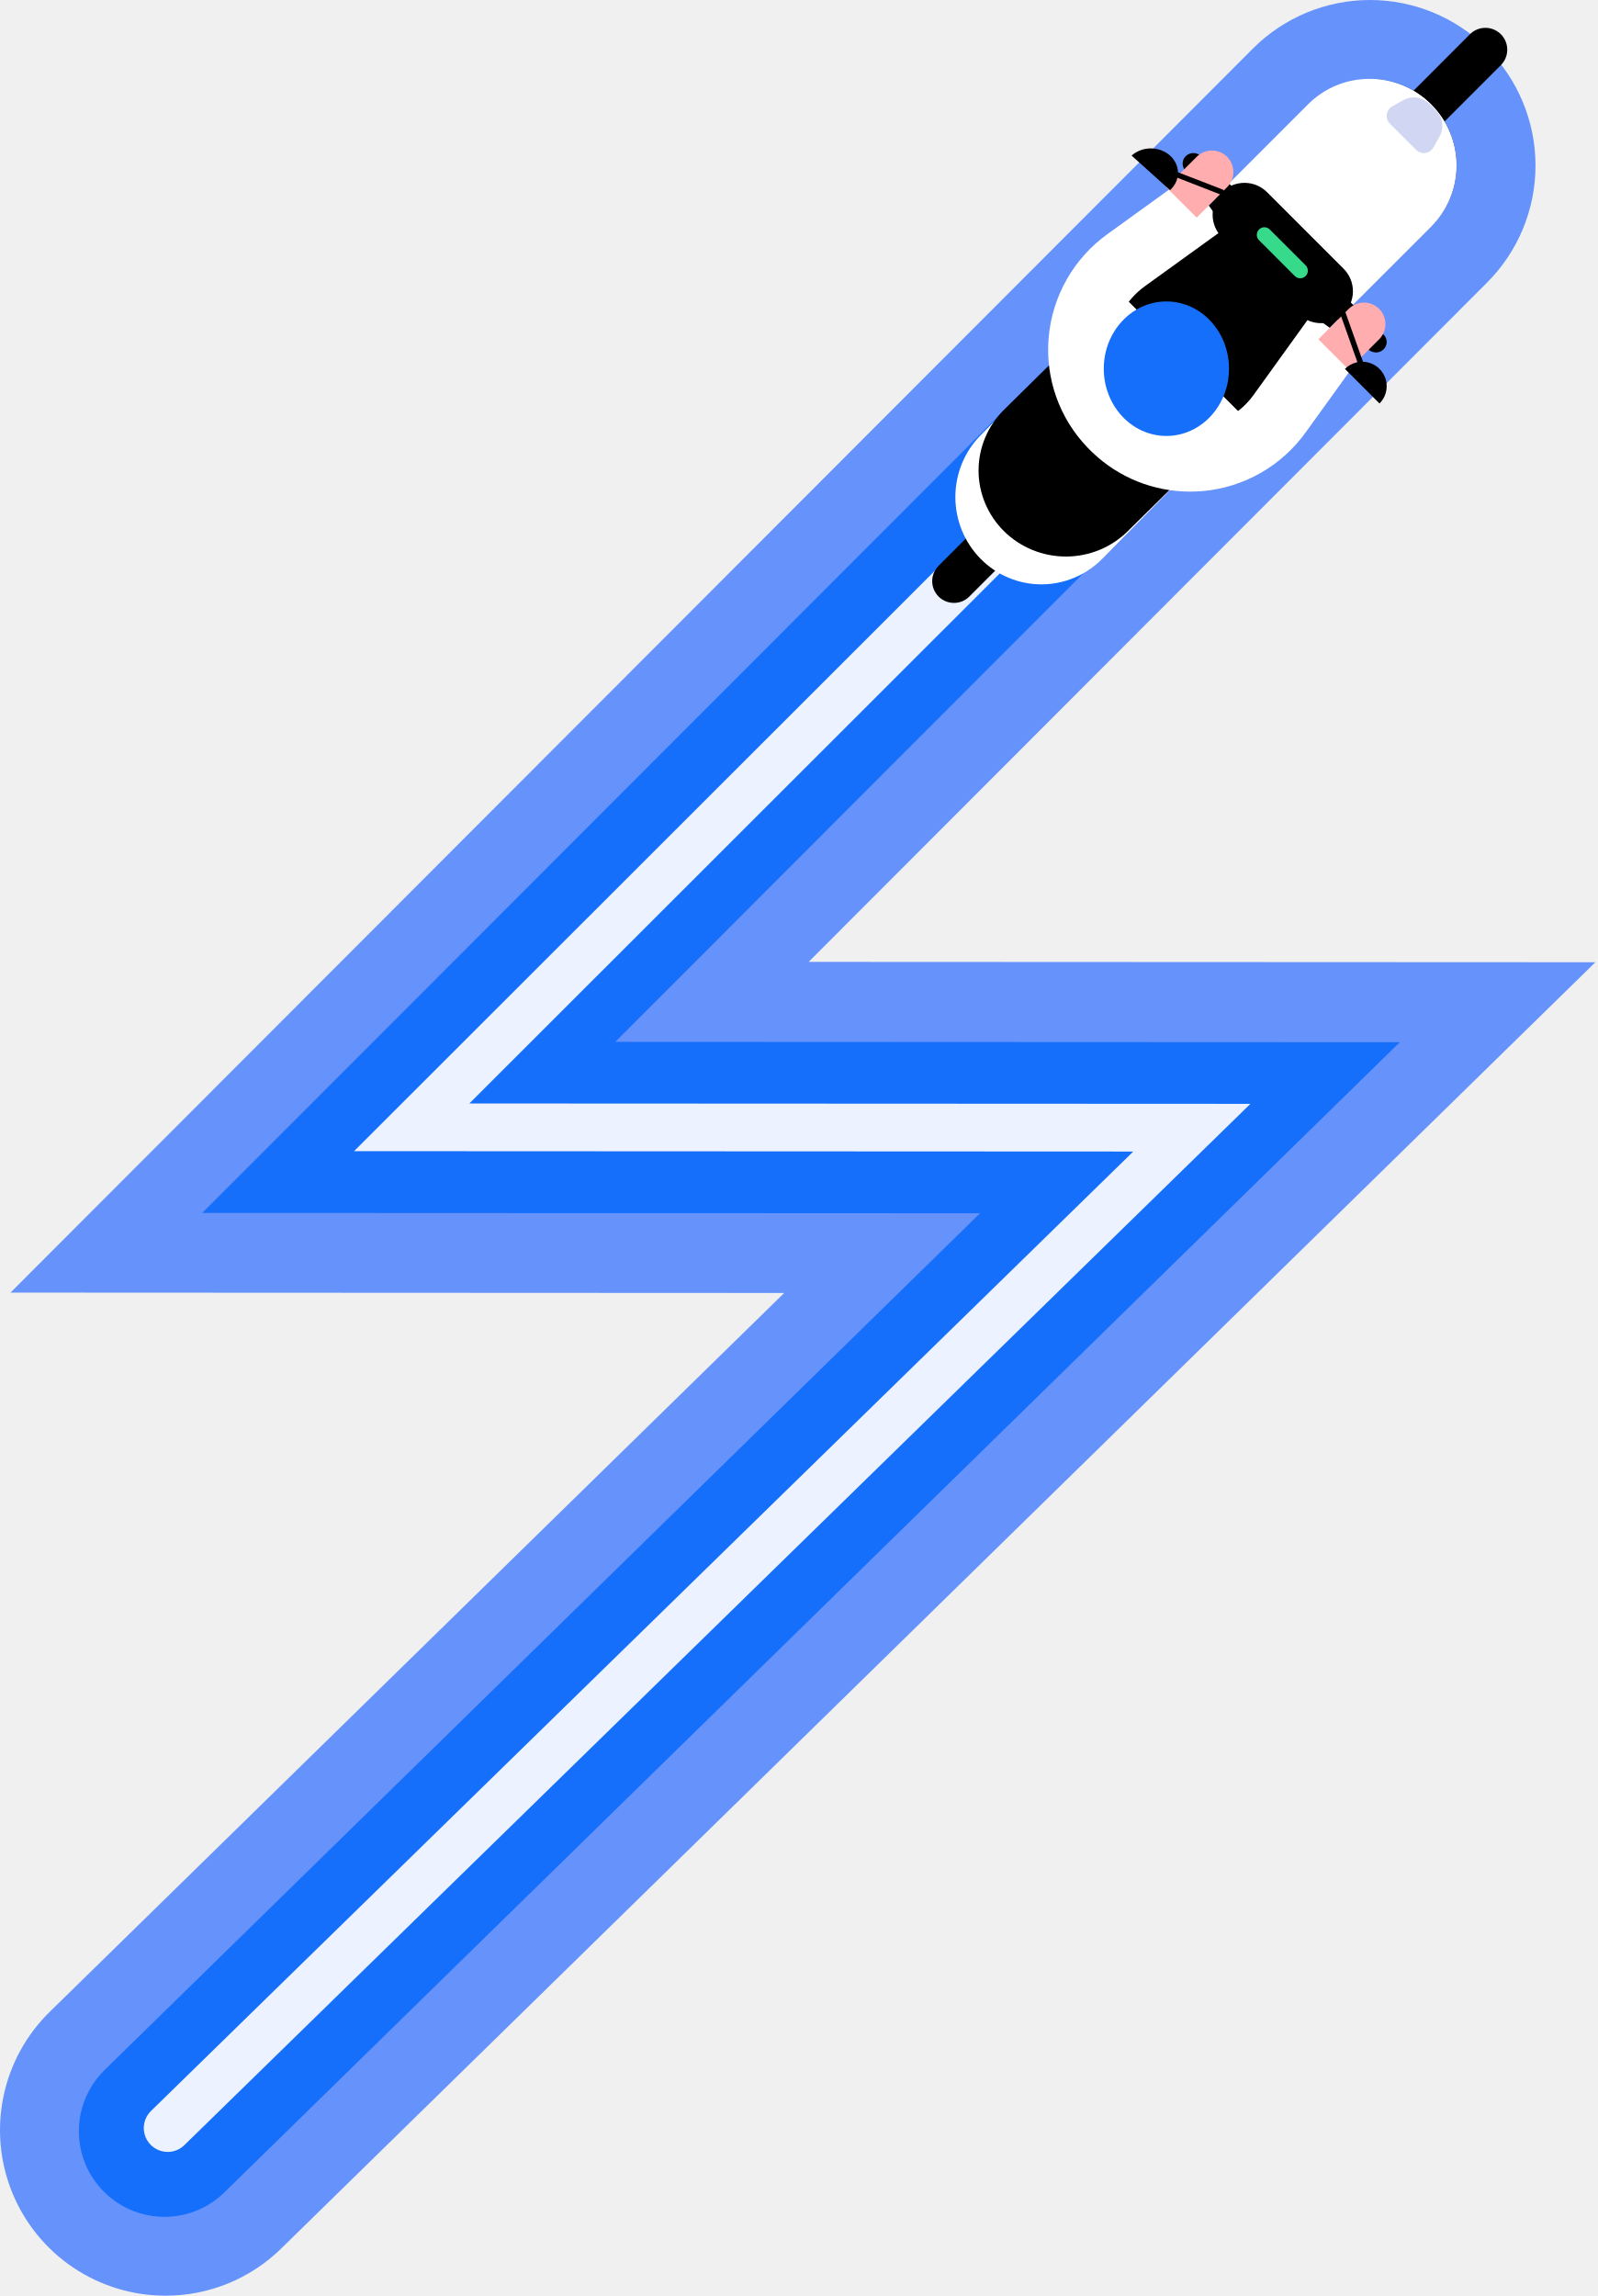
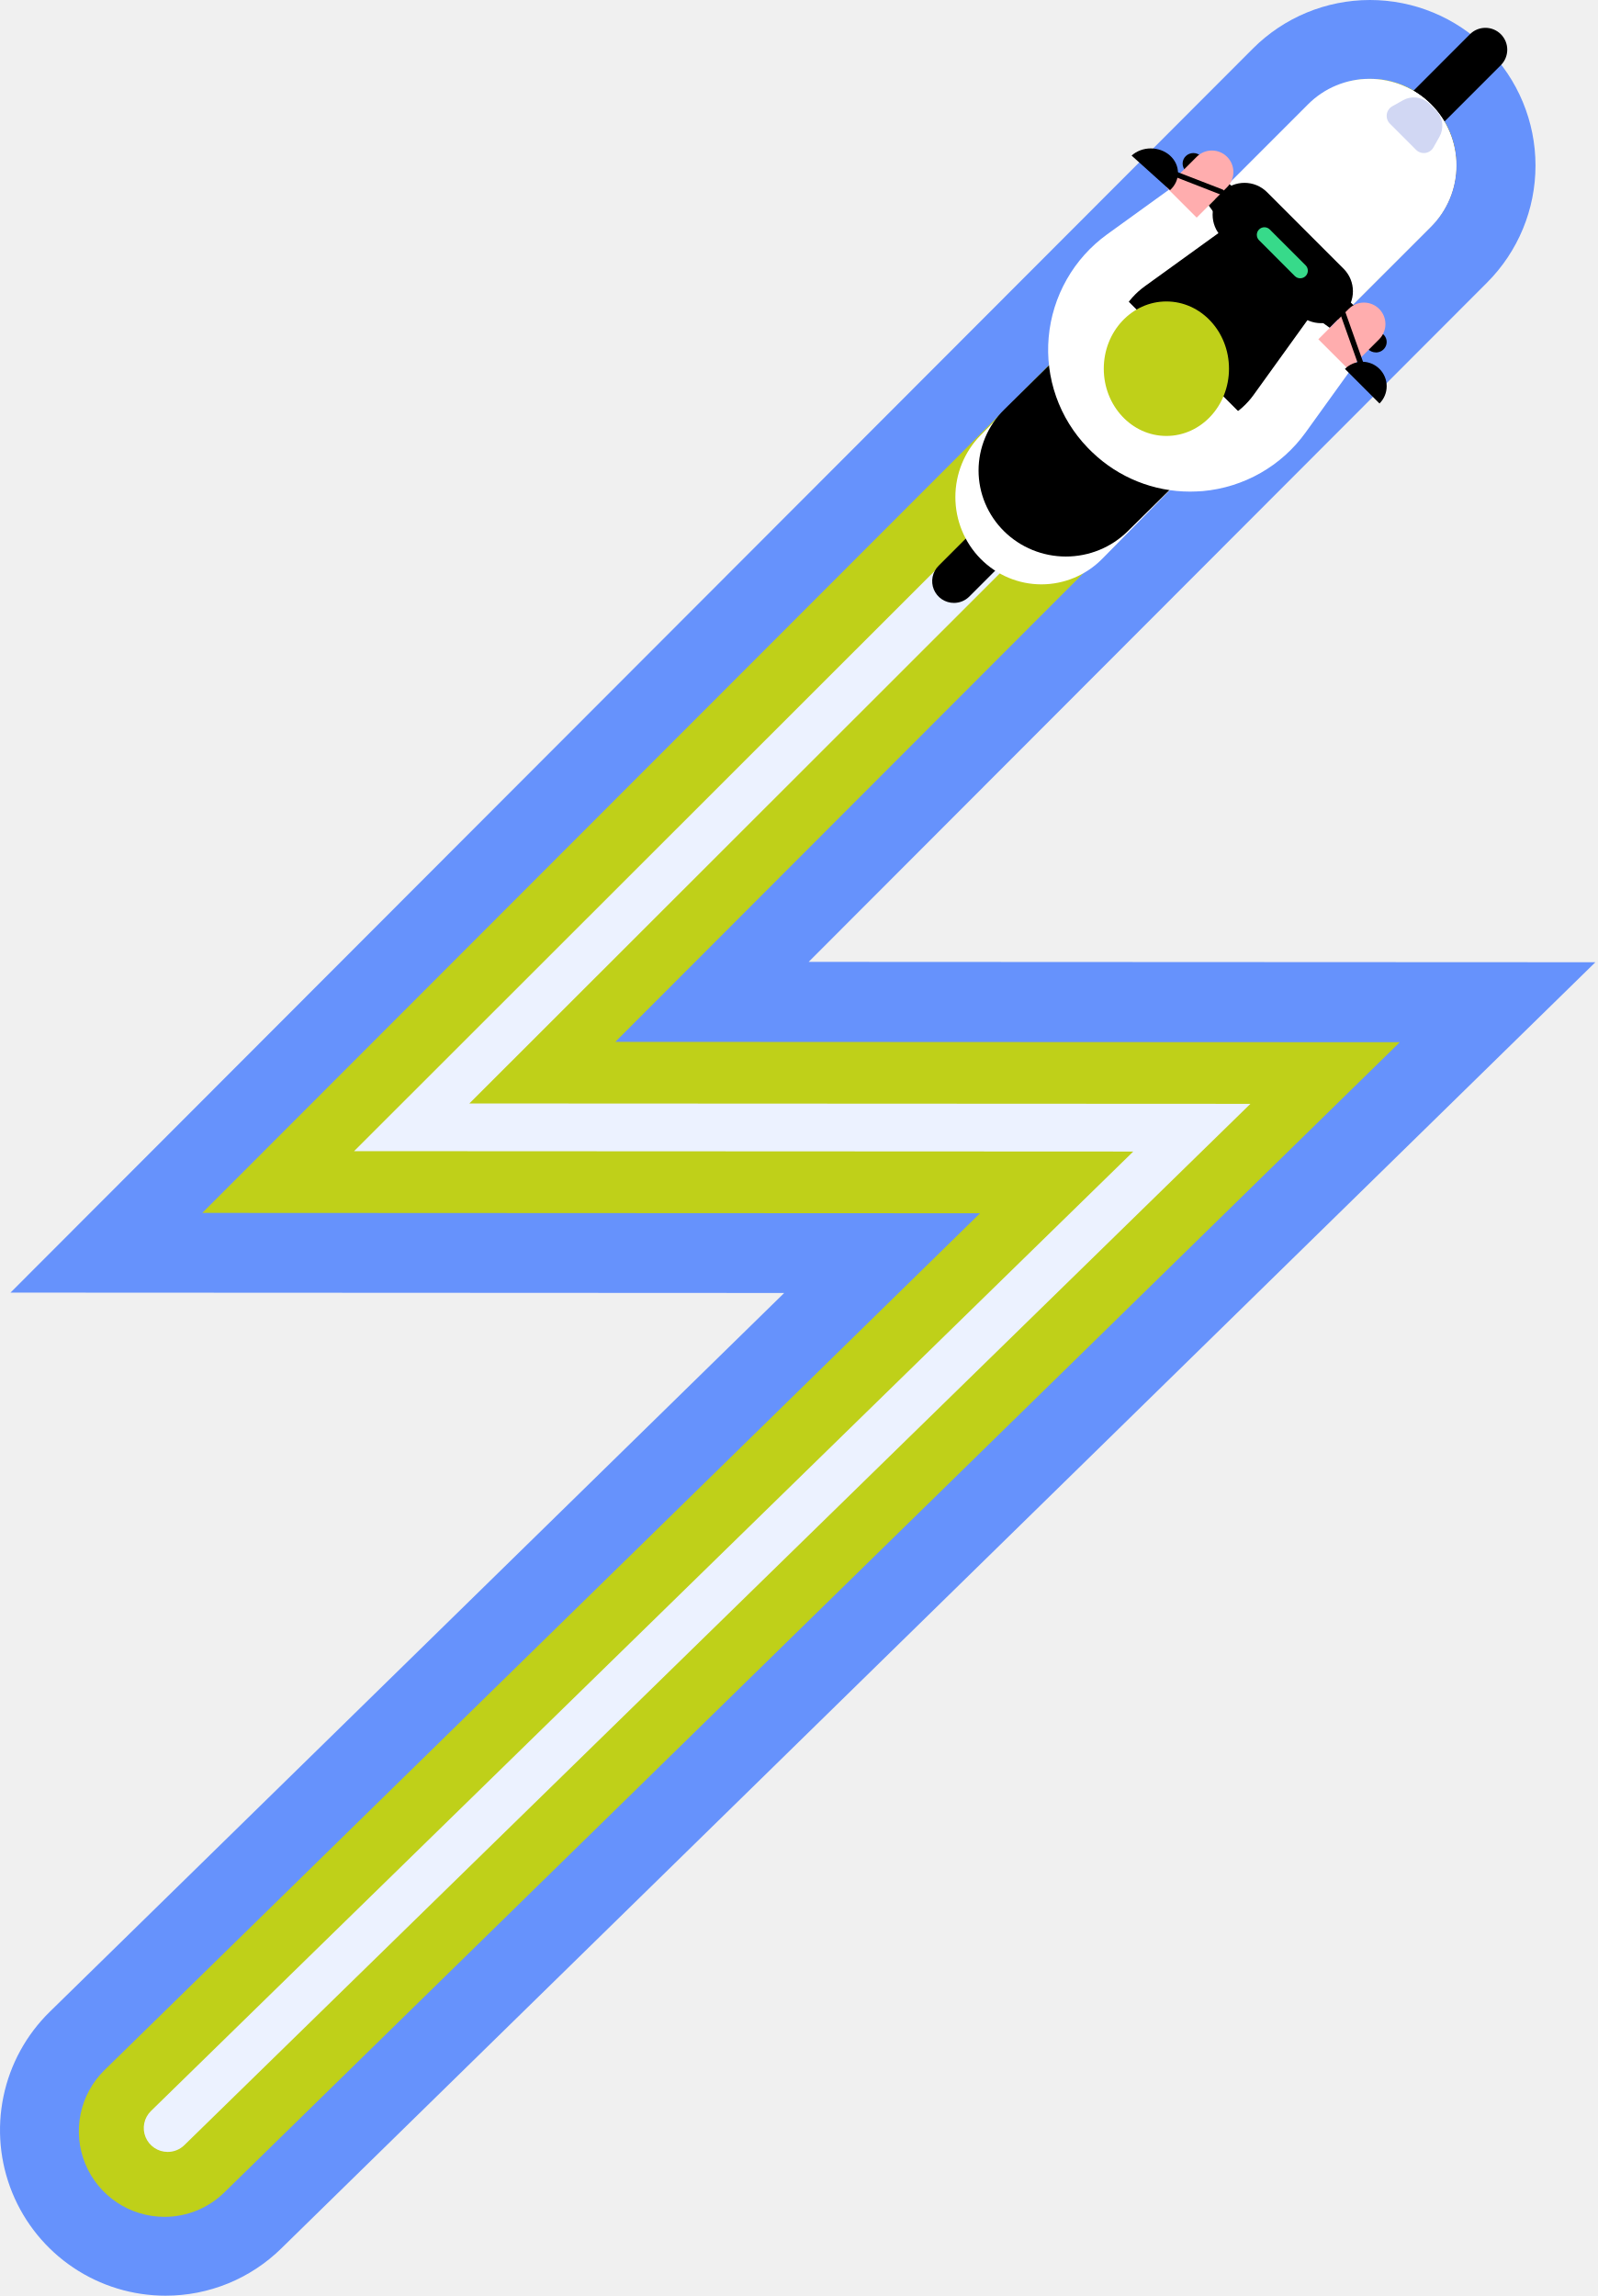
<svg xmlns="http://www.w3.org/2000/svg" width="421" height="605" viewBox="0 0 421 605" fill="none">
  <path d="M43.614 604.919C34.948 604.919 26.478 602.337 19.285 597.502C12.093 592.667 6.503 585.798 3.23 577.771C-0.043 569.744 -0.851 560.924 0.909 552.435C2.669 543.947 6.917 536.176 13.111 530.113L206.639 340.703L2.766 340.606L330.149 12.792C338.323 4.607 349.414 0.005 360.98 4.85393e-06C372.546 -0.005 383.641 4.585 391.823 12.763C400.006 20.94 404.605 32.034 404.611 43.604C404.616 55.173 400.027 66.272 391.852 74.457L213.084 253.455L420.388 253.552L74.112 592.476C65.972 600.465 55.018 604.934 43.614 604.919Z" fill="#6692FC" />
-   <path d="M43.334 584.144C38.851 584.144 34.47 582.808 30.75 580.308C27.029 577.807 24.138 574.254 22.445 570.103C20.752 565.951 20.335 561.39 21.245 557C22.156 552.61 24.354 548.591 27.558 545.456L258.24 319.701L53.303 319.604L345.124 27.477C347.213 25.363 349.7 23.682 352.441 22.532C355.181 21.382 358.123 20.785 361.095 20.775C364.067 20.765 367.012 21.343 369.761 22.476C372.509 23.608 375.006 25.272 377.109 27.373C379.212 29.474 380.88 31.97 382.015 34.717C383.151 37.464 383.732 40.409 383.726 43.381C383.72 46.354 383.127 49.296 381.98 52.039C380.833 54.781 379.156 57.27 377.044 59.362L162.139 274.531L368.851 274.628L59.11 577.71C54.898 581.84 49.233 584.151 43.334 584.144Z" fill="#156FFB" />
+   <path d="M43.334 584.144C38.851 584.144 34.47 582.808 30.75 580.308C27.029 577.807 24.138 574.254 22.445 570.103C20.752 565.951 20.335 561.39 21.245 557C22.156 552.61 24.354 548.591 27.558 545.456L258.24 319.701L53.303 319.604L345.124 27.477C347.213 25.363 349.7 23.682 352.441 22.532C355.181 21.382 358.123 20.785 361.095 20.775C364.067 20.765 367.012 21.343 369.761 22.476C372.509 23.608 375.006 25.272 377.109 27.373C379.212 29.474 380.88 31.97 382.015 34.717C383.151 37.464 383.732 40.409 383.726 43.381C383.72 46.354 383.127 49.296 381.98 52.039C380.833 54.781 379.156 57.27 377.044 59.362L162.139 274.531L368.851 274.628L59.11 577.71C54.898 581.84 49.233 584.151 43.334 584.144Z" fill="#BFD019" />
  <path d="M44.181 567.035C42.929 567.034 41.706 566.662 40.668 565.965C39.63 565.268 38.823 564.278 38.35 563.121C37.878 561.965 37.761 560.694 38.015 559.471C38.269 558.247 38.882 557.127 39.776 556.254L298.62 303.43L93.296 303.333L357.081 39.728C358.262 38.548 359.865 37.885 361.535 37.884C363.206 37.883 364.809 38.545 365.992 39.724C367.174 40.902 367.839 42.502 367.839 44.17C367.84 45.838 367.177 47.438 365.996 48.618L123.675 290.767L329.493 290.864L48.585 565.24C47.41 566.393 45.828 567.037 44.181 567.035Z" fill="#ECF2FF" />
  <path d="M251.385 158.868C250.248 158.872 249.135 158.538 248.188 157.908C247.241 157.277 246.503 156.379 246.068 155.328C245.634 154.277 245.522 153.12 245.747 152.005C245.972 150.89 246.525 149.867 247.333 149.067L279.731 116.666C280.258 116.11 280.89 115.664 281.592 115.356C282.294 115.049 283.05 114.885 283.816 114.874C284.582 114.864 285.342 115.007 286.052 115.295C286.762 115.583 287.407 116.011 287.949 116.553C288.491 117.095 288.918 117.74 289.207 118.449C289.495 119.159 289.638 119.92 289.627 120.686C289.617 121.452 289.453 122.208 289.145 122.91C288.837 123.612 288.392 124.245 287.835 124.771L255.438 157.172C254.907 157.708 254.276 158.133 253.581 158.424C252.885 158.715 252.139 158.866 251.385 158.868Z" fill="black" />
  <path d="M358.939 51.327C357.799 51.331 356.684 50.996 355.735 50.364C354.786 49.732 354.046 48.832 353.61 47.777C353.175 46.723 353.063 45.563 353.288 44.445C353.514 43.327 354.068 42.301 354.878 41.499L387.35 9.01C388.432 7.932 389.898 7.329 391.425 7.333C392.952 7.336 394.415 7.947 395.492 9.03C396.569 10.113 397.173 11.579 397.169 13.107C397.165 14.635 396.555 16.099 395.473 17.177L363.001 49.666C361.921 50.736 360.46 51.333 358.939 51.327Z" fill="black" />
  <path d="M345.092 27.541L285.589 87.044C276.737 95.896 276.736 110.247 285.587 119.097C294.438 127.948 308.788 127.947 317.64 119.096L377.143 59.592C385.995 50.741 385.995 36.39 377.145 27.54C368.294 18.689 353.944 18.69 345.092 27.541Z" fill="black" />
  <path d="M321.99 50.642L345.093 27.538C349.344 23.287 355.109 20.899 361.121 20.899C367.132 20.899 372.897 23.287 377.148 27.538C381.399 31.789 383.787 37.554 383.787 43.565C383.787 49.577 381.399 55.342 377.148 59.593L354.044 82.696L321.99 50.642Z" fill="white" />
  <path d="M360.868 21.264C365.292 21.263 369.618 22.575 373.296 25.032C376.975 27.49 379.843 30.983 381.536 35.071C383.229 39.158 383.672 43.656 382.809 47.995C381.945 52.334 379.815 56.319 376.686 59.448L353.712 82.42L322.076 50.786L345.05 27.813C347.123 25.73 349.588 24.078 352.303 22.954C355.018 21.83 357.929 21.255 360.868 21.264ZM360.868 20.775C357.866 20.77 354.892 21.359 352.118 22.508C349.344 23.656 346.824 25.341 344.703 27.466L321.401 50.772L353.726 83.1L377.033 59.795C381.319 55.507 383.726 49.693 383.726 43.63C383.726 37.568 381.319 31.754 377.033 27.466C374.912 25.341 372.392 23.656 369.618 22.508C366.844 21.359 363.87 20.77 360.868 20.775Z" fill="white" />
  <path d="M334.844 102.194L312.402 124.969L290.449 147.242C286.196 151.556 280.429 153.979 274.416 153.979C268.403 153.979 262.636 151.556 258.383 147.242C254.132 142.926 251.744 137.074 251.744 130.971C251.744 124.869 254.132 119.017 258.383 114.701L280.326 92.432L302.773 69.657L334.844 102.194Z" fill="white" />
  <path d="M342.176 95.615L319.401 118.059L297.133 140.004C294.997 142.11 292.461 143.78 289.669 144.92C286.877 146.06 283.885 146.647 280.863 146.647C277.841 146.647 274.849 146.06 272.057 144.92C269.266 143.78 266.729 142.11 264.593 140.004C262.456 137.898 260.762 135.399 259.605 132.648C258.449 129.898 257.854 126.949 257.854 123.972C257.854 120.995 258.449 118.046 259.605 115.296C260.762 112.545 262.456 110.045 264.593 107.94L286.861 85.991L309.655 63.547L342.176 95.615Z" fill="black" />
  <path d="M313.572 129.538C303.971 129.544 294.741 125.83 287.821 119.176C287.604 118.968 287.387 118.752 287.165 118.535L286.577 117.937C282.886 114.108 280.061 109.531 278.294 104.515C276.527 99.499 275.858 94.162 276.334 88.865C276.808 83.501 278.431 78.301 281.093 73.619C283.754 68.937 287.392 64.883 291.759 61.731L312.936 46.438L322.837 60.145L301.656 75.438C299.253 77.174 297.251 79.406 295.788 81.984C294.325 84.563 293.434 87.425 293.177 90.379C292.896 93.262 293.248 96.172 294.207 98.906C295.167 101.64 296.712 104.131 298.735 106.206C298.86 106.336 298.99 106.471 299.125 106.601L299.545 107.016C301.627 109.04 304.127 110.585 306.868 111.544C309.61 112.503 312.528 112.853 315.418 112.568C318.367 112.302 321.223 111.406 323.795 109.94C326.366 108.474 328.593 106.472 330.323 104.071L345.566 82.903L359.285 92.779L344.043 113.946C340.899 118.316 336.851 121.958 332.175 124.624C327.499 127.291 322.304 128.921 316.942 129.403C315.819 129.475 314.691 129.538 313.572 129.538Z" fill="white" />
  <path d="M333.874 50.642C330.592 47.361 325.271 47.361 321.989 50.642C318.708 53.924 318.708 59.245 321.989 62.527L342.156 82.693C345.438 85.975 350.759 85.975 354.04 82.693C357.322 79.412 357.322 74.091 354.04 70.809L333.874 50.642Z" fill="black" />
  <path d="M362.545 92.862C362.173 92.863 361.805 92.791 361.461 92.652C361.117 92.513 360.805 92.309 360.543 92.052L312.456 45.056C312.193 44.799 311.984 44.494 311.841 44.158C311.699 43.822 311.625 43.462 311.625 43.099C311.625 42.735 311.698 42.375 311.84 42.039C311.982 41.703 312.191 41.398 312.454 41.14C312.716 40.883 313.029 40.679 313.372 40.539C313.716 40.4 314.084 40.328 314.456 40.328C314.828 40.328 315.197 40.399 315.54 40.538C315.884 40.677 316.197 40.881 316.46 41.138L364.551 88.139C364.953 88.525 365.227 89.02 365.339 89.56C365.451 90.099 365.396 90.659 365.18 91.168C364.965 91.677 364.599 92.111 364.129 92.416C363.66 92.72 363.108 92.88 362.545 92.876V92.862Z" fill="black" />
  <path d="M377.715 38.85L379.317 36.009C379.905 34.96 380.154 33.754 380.029 32.558C379.903 31.362 379.41 30.234 378.618 29.329C378.27 28.938 377.913 28.556 377.541 28.179C377.165 27.807 376.783 27.45 376.391 27.108C375.487 26.314 374.359 25.82 373.163 25.695C371.966 25.569 370.76 25.819 369.711 26.409L366.87 28.005C366.48 28.225 366.147 28.532 365.896 28.902C365.645 29.273 365.483 29.696 365.422 30.139C365.362 30.582 365.404 31.033 365.547 31.457C365.69 31.881 365.929 32.266 366.245 32.582L373.138 39.48C373.455 39.796 373.84 40.035 374.264 40.177C374.688 40.319 375.14 40.362 375.583 40.301C376.026 40.24 376.449 40.077 376.819 39.825C377.189 39.574 377.496 39.24 377.715 38.85Z" fill="#D1D7F3" />
  <path d="M295.306 77.382L279.278 93.409L311.329 125.46L327.357 109.432L295.306 77.382Z" fill="white" />
  <path d="M307.319 49.334L315.331 41.322C316.393 40.259 317.834 39.662 319.337 39.662C320.839 39.662 322.28 40.259 323.343 41.322C324.405 42.384 325.002 43.825 325.002 45.328C325.002 46.83 324.405 48.271 323.343 49.334L315.331 57.345L307.319 49.334Z" fill="#FFADAE" />
  <path d="M347.388 89.399L355.4 81.387C356.462 80.326 357.903 79.731 359.405 79.731C360.906 79.732 362.346 80.329 363.408 81.391C364.471 82.453 365.067 83.894 365.067 85.396C365.067 86.899 364.471 88.34 363.408 89.402L355.4 97.411L347.388 89.399Z" fill="#FFADAE" />
  <path d="M298.182 40.995C298.846 40.396 299.635 39.921 300.504 39.597C301.372 39.273 302.303 39.106 303.243 39.106C304.183 39.106 305.114 39.273 305.983 39.597C306.851 39.921 307.64 40.396 308.304 40.995C308.969 41.593 309.497 42.303 309.857 43.084C310.217 43.866 310.403 44.703 310.403 45.55C310.403 46.396 310.217 47.233 309.857 48.015C309.497 48.797 308.969 49.507 308.304 50.105" fill="black" />
  <path d="M354.397 97.209C354.995 96.61 355.705 96.135 356.486 95.811C357.268 95.487 358.106 95.32 358.952 95.32C359.798 95.32 360.636 95.487 361.417 95.811C362.199 96.135 362.909 96.61 363.507 97.209C364.106 97.807 364.581 98.517 364.905 99.298C365.229 100.08 365.395 100.918 365.395 101.764C365.395 102.61 365.229 103.448 364.905 104.229C364.581 105.011 364.106 105.721 363.507 106.319" fill="black" />
  <path d="M321.915 51.327C321.835 51.326 321.755 51.311 321.68 51.283L309.594 46.583C309.434 46.512 309.306 46.38 309.237 46.212C309.168 46.044 309.162 45.855 309.222 45.684C309.281 45.512 309.401 45.371 309.556 45.29C309.711 45.209 309.89 45.194 310.056 45.249L322.169 49.943C322.321 49.999 322.449 50.109 322.53 50.255C322.611 50.401 322.641 50.572 322.613 50.739C322.585 50.906 322.502 51.056 322.378 51.164C322.255 51.272 322.099 51.329 321.938 51.327H321.915Z" fill="black" />
  <path d="M358.576 96.543C358.431 96.544 358.289 96.499 358.169 96.413C358.05 96.327 357.959 96.205 357.91 96.064L353.218 82.867C353.153 82.684 353.162 82.481 353.242 82.303C353.321 82.126 353.466 81.989 353.643 81.922C353.82 81.856 354.016 81.864 354.187 81.947C354.358 82.03 354.49 82.18 354.555 82.363L359.242 95.56C359.307 95.743 359.298 95.945 359.219 96.122C359.14 96.298 358.996 96.435 358.819 96.502C358.741 96.531 358.659 96.544 358.576 96.543Z" fill="black" />
  <path d="M342.602 73.323C342.34 73.325 342.079 73.274 341.837 73.174C341.594 73.073 341.374 72.926 341.189 72.739L331.763 63.299C331.388 62.923 331.178 62.414 331.178 61.883C331.178 61.352 331.388 60.843 331.763 60.467C332.138 60.092 332.647 59.881 333.177 59.881C333.707 59.881 334.216 60.092 334.59 60.467L344.034 69.907C344.314 70.187 344.505 70.544 344.582 70.932C344.659 71.32 344.62 71.723 344.468 72.089C344.317 72.455 344.06 72.767 343.731 72.987C343.403 73.207 343.016 73.324 342.62 73.323H342.602Z" fill="#37DA8A" />
-   <path d="M307.347 114.873C316.459 114.873 323.845 106.94 323.845 97.153C323.845 87.367 316.459 79.434 307.347 79.434C298.236 79.434 290.85 87.367 290.85 97.153C290.85 106.94 298.236 114.873 307.347 114.873Z" fill="#156FFB" />
+   <path d="M307.347 114.873C316.459 114.873 323.845 106.94 323.845 97.153C323.845 87.367 316.459 79.434 307.347 79.434C298.236 79.434 290.85 87.367 290.85 97.153C290.85 106.94 298.236 114.873 307.347 114.873Z" fill="#BFD019" />
</svg>
